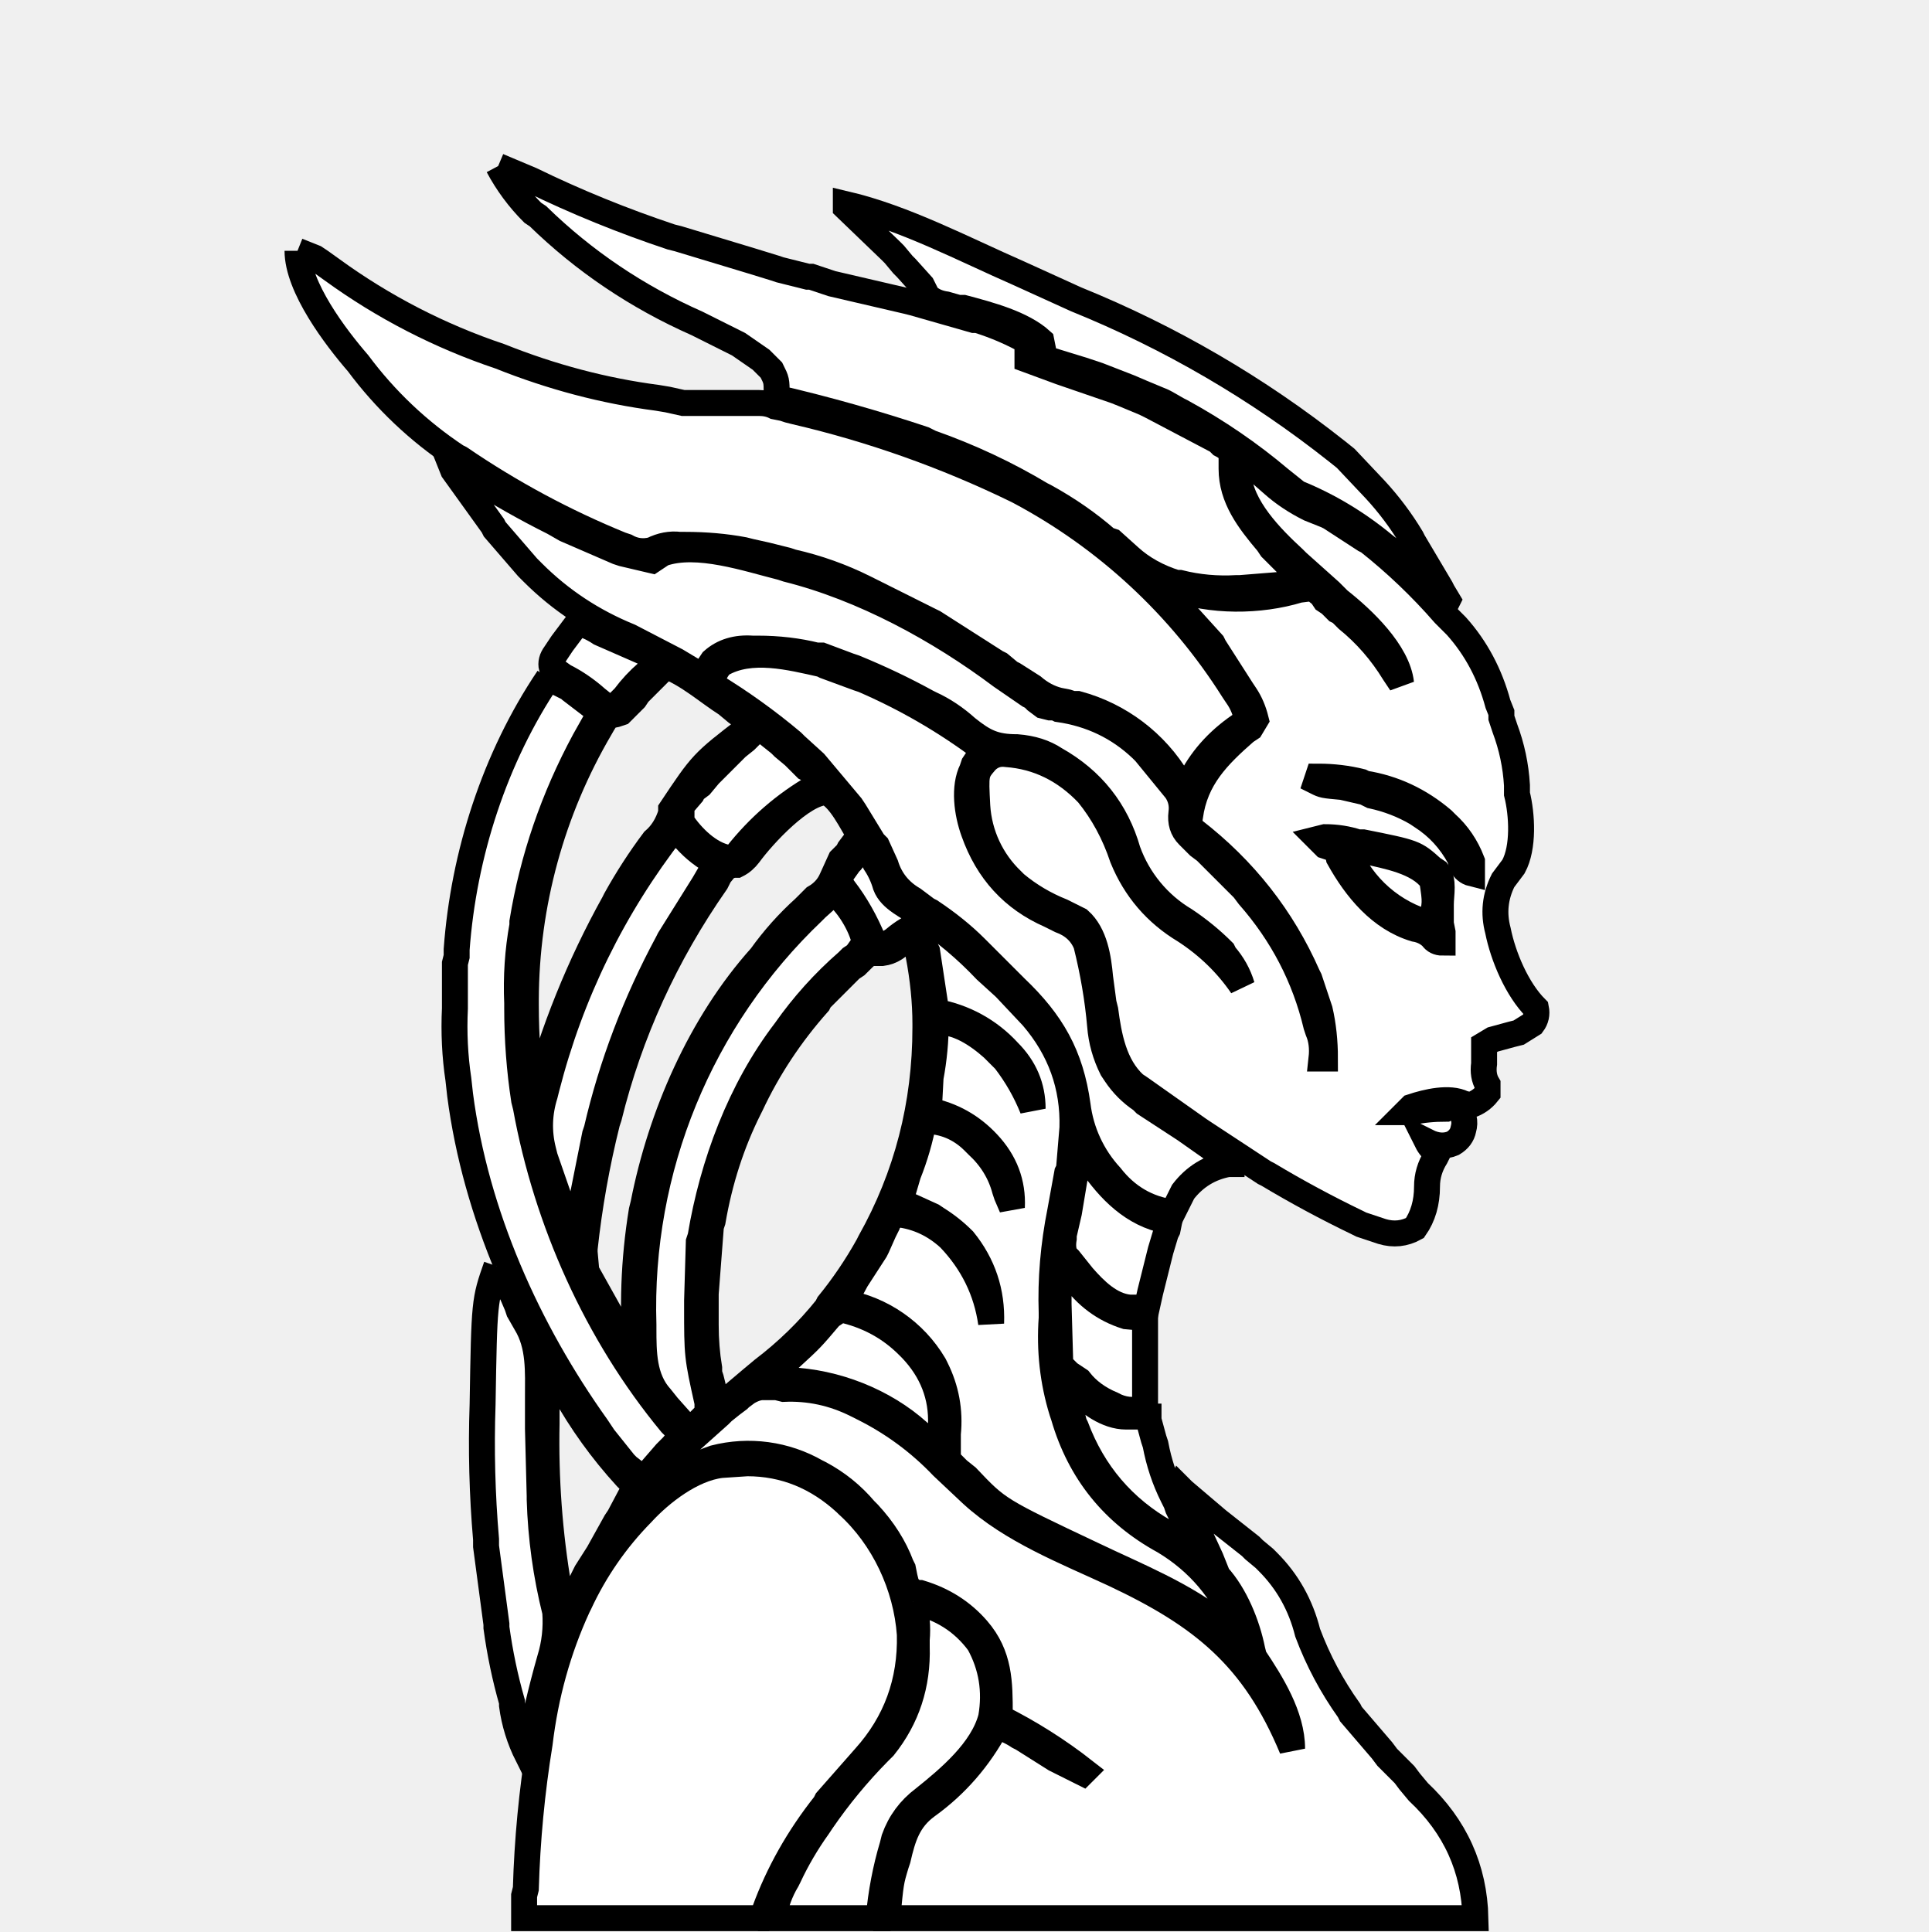
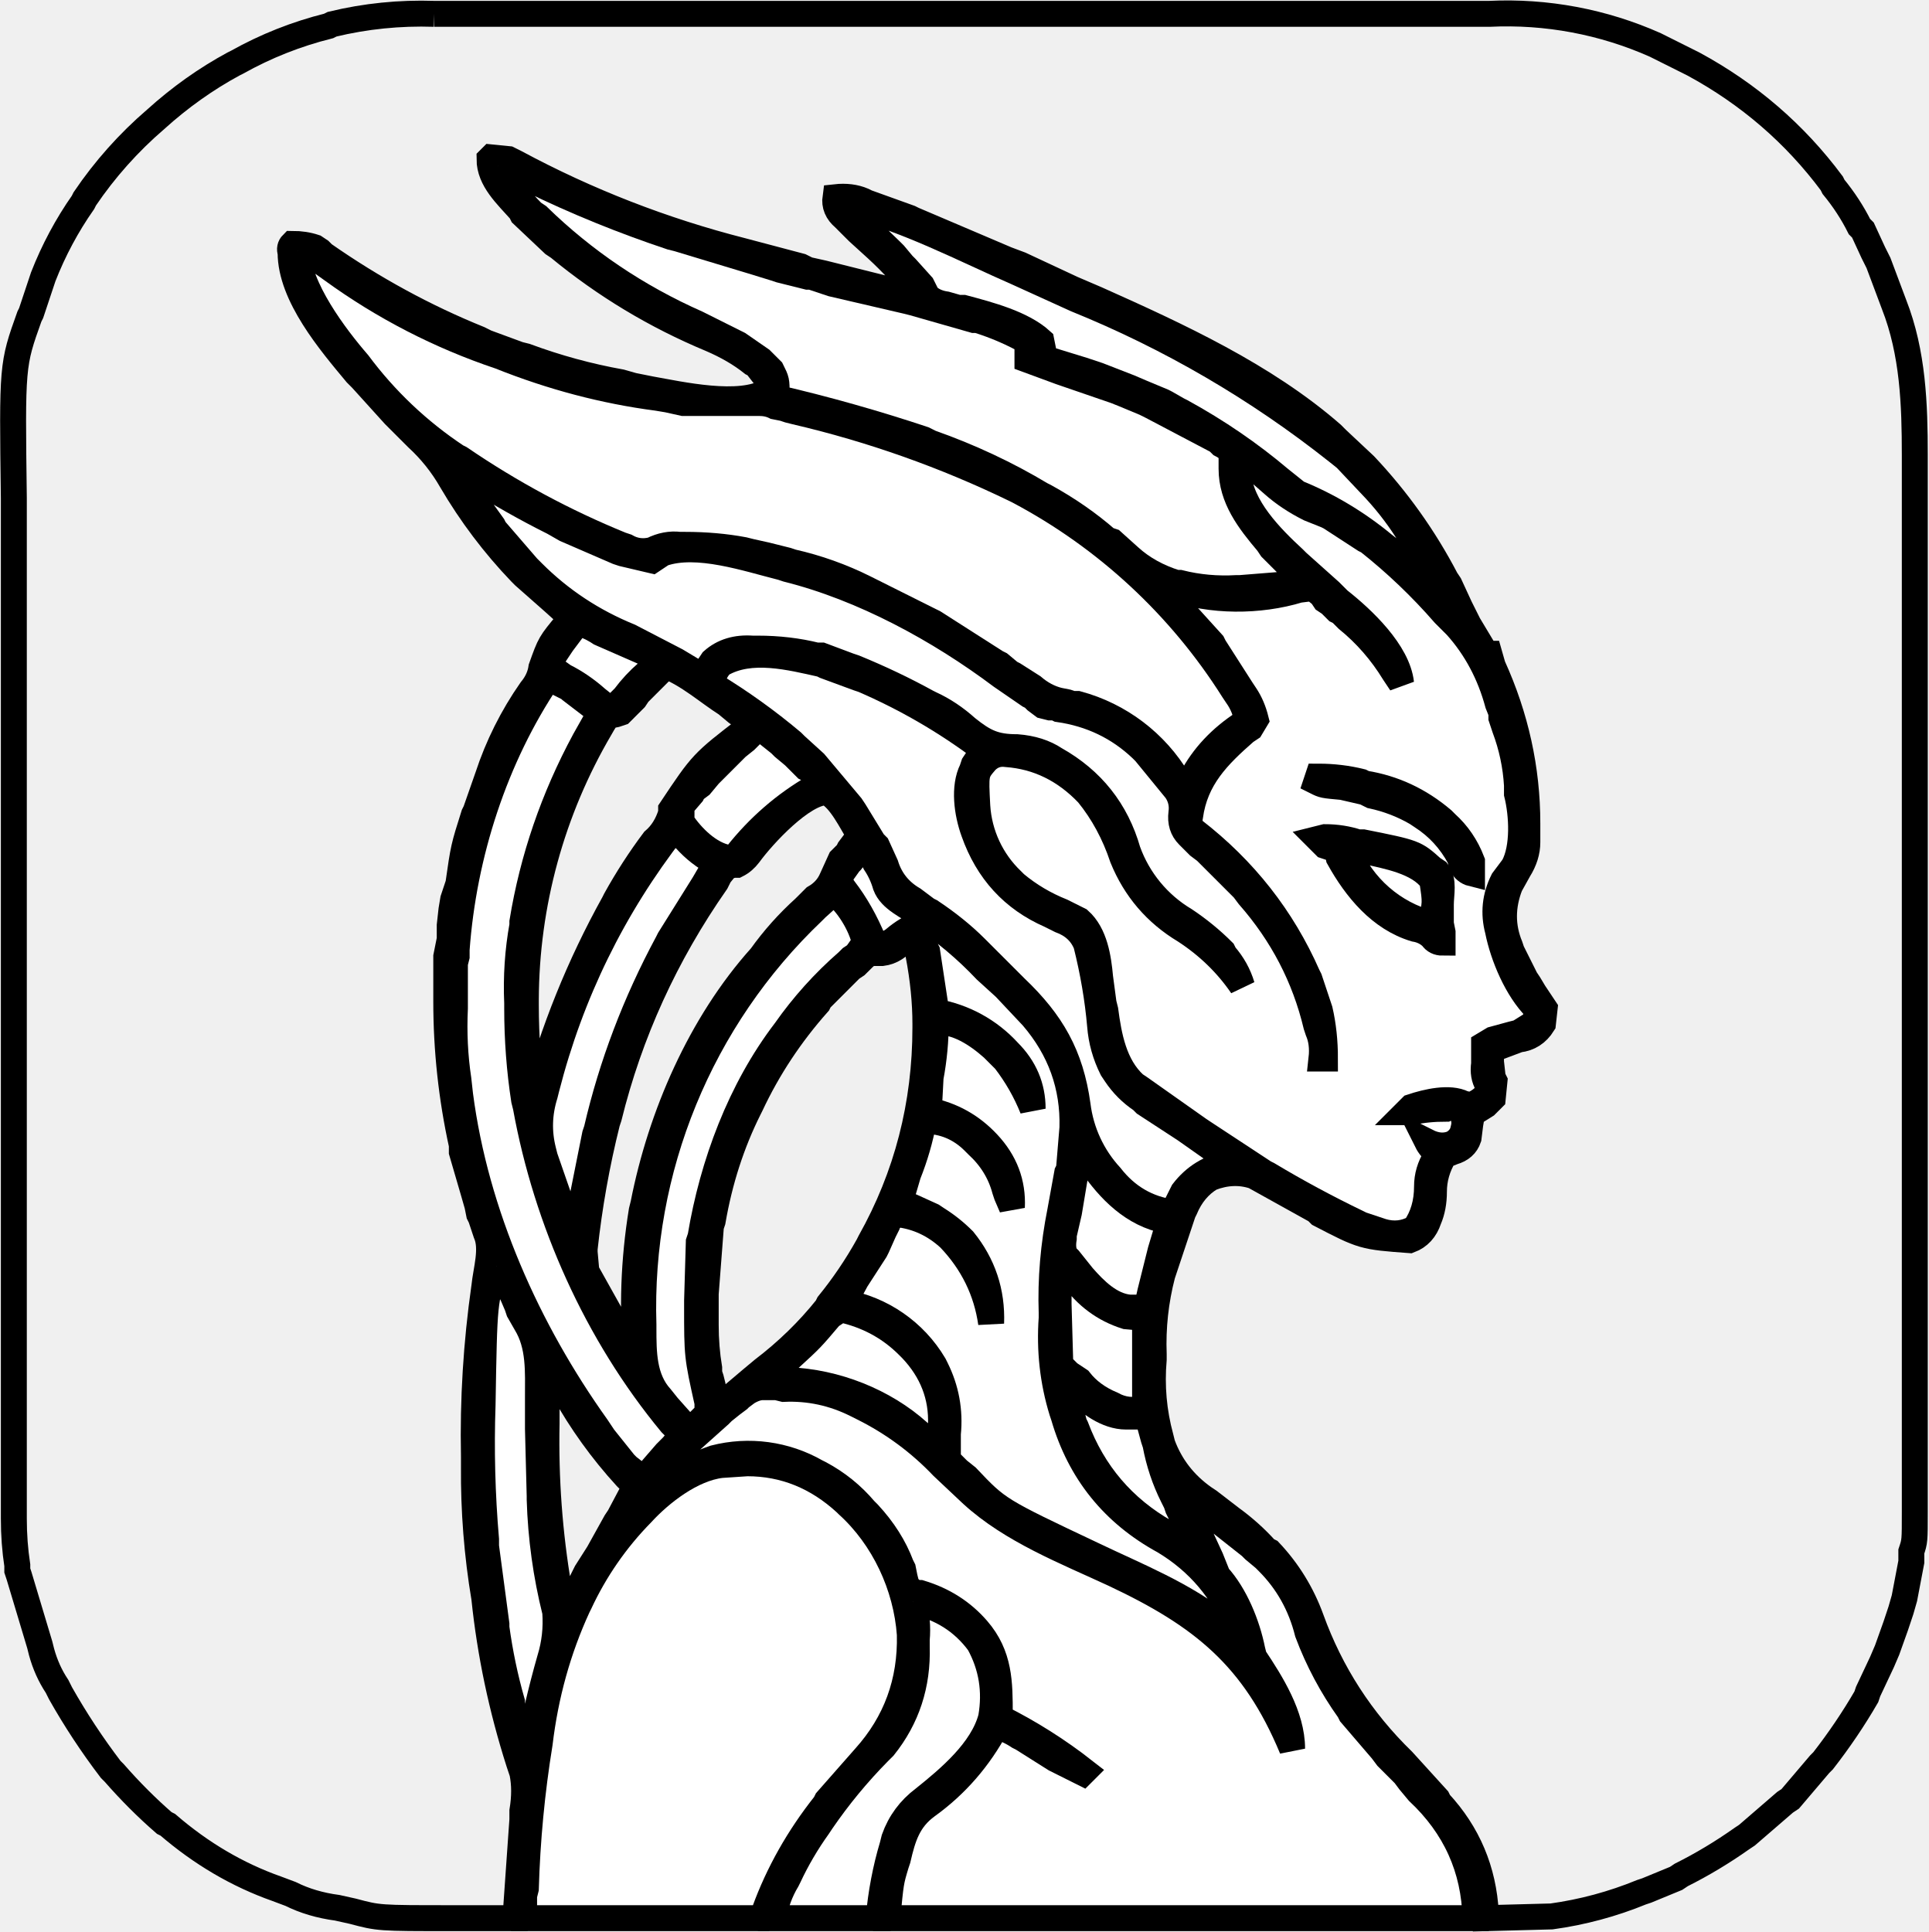
<svg xmlns="http://www.w3.org/2000/svg" viewBox="70 68 1115 1117">
  <style>
        path { stroke: black; stroke-width: 15; }
    </style>
-   <path6 fill="none" d="M321 76h610a211 211 0 0 1 96 18l20 10 2 1q48 26 80 69l1 2q9 11 15 23l2 2 6 13 3 6 9 24c11 28 12 58 12 87v611c0 17 0 17-2 23v6l-4 21-2 7-2 6-1 3-5 14-3 7-8 17-1 3q-11 19-25 37l-2 2-17 20-3 2-22 19-3 2q-17 12-35 21l-3 2-17 7-3 1a214 214 0 0 1-52 14l-38 1v-3q-2-37-27-64l-1-2-20-22q-36-35-53-82-8-22-24-39l-2-1q-9-10-20-18l-13-10-3-2q-17-12-24-31l-1-4q-6-22-4-45v-3a158 158 0 0 1 5-46l12-36 1-2q5-12 15-18 13-5 25-1l36 20 2 2c25 13 25 13 52 15q8-3 11-12 3-7 3-16 0-11 6-21l5-2q7-2 9-8l1-8 1-6 8-5 4-4 1-10-1-2-1-9v-7l16-6q9-1 14-9l1-9-6-9-3-5-2-3-8-16-1-3q-7-17 0-35l5-9q5-8 5-16v-11q0-47-20-91l-2-7h-2l-1-2-9-15-5-10-6-13-2-3a294 294 0 0 0-47-66l-16-15-3-3c-39-34-89-57-136-78l-14-6-30-14-8-3-54-23-2-1-25-9-2-1q-7-3-16-2-1 7 5 12l5 5 3 3 11 10q13 12 23 25v2h-2l-44-11-8-2-9-2-4-2-34-9a578 578 0 0 1-131-51l-4-2-10-1-1 1c0 12 10 21 18 30l1 2 18 17 3 2q40 33 88 53 14 6 24 14l2 1 7 9v6c-16 10-51 2-68-1l-10-2-7-2q-28-5-55-15l-4-1-19-7-4-2q-47-19-90-49l-2-2-3-2q-6-2-13-2-2 2-1 5c0 25 23 52 38 70l3 3 19 21 2 2 11 11q12 11 20 25 17 29 40 53l2 2 17 15 10 9-2 3c-10 12-10 12-15 26q-1 7-6 13a192 192 0 0 0-25 50l-7 20-1 2c-6 19-6 19-9 40l-3 9-1 6-1 9v8l-2 10v26q0 42 9 83v4l7 24 2 7 1 5 1 2 3 9c4 9 0 21-1 31q-7 49-6 98v6a438 438 0 0 0 6 76q5 48 20 95l1 3 1 3q2 10 0 22v5l-4 57h-37c-42 0-42 0-57-4l-9-2q-15-2-27-8l-8-3q-34-12-63-37l-2-1q-15-13-29-29l-2-2q-16-21-29-44l-2-4q-6-9-9-20l-1-4-12-40-1-3v-3q-2-13-2-27V356c-1-77-1-77 9-105l1-2 6-18 1-3q9-23 23-43l1-2a232 232 0 0 1 41-46q21-19 45-32l2-1q25-14 53-21l2-1q29-7 59-6" />
+   <path fill="none" d="M321 76h610a211 211 0 0 1 96 18l20 10 2 1q48 26 80 69l1 2q9 11 15 23l2 2 6 13 3 6 9 24c11 28 12 58 12 87v611c0 17 0 17-2 23v6l-4 21-2 7-2 6-1 3-5 14-3 7-8 17-1 3q-11 19-25 37l-2 2-17 20-3 2-22 19-3 2q-17 12-35 21l-3 2-17 7-3 1a214 214 0 0 1-52 14l-38 1v-3q-2-37-27-64l-1-2-20-22q-36-35-53-82-8-22-24-39l-2-1q-9-10-20-18l-13-10-3-2q-17-12-24-31l-1-4q-6-22-4-45v-3a158 158 0 0 1 5-46l12-36 1-2q5-12 15-18 13-5 25-1l36 20 2 2c25 13 25 13 52 15q8-3 11-12 3-7 3-16 0-11 6-21l5-2q7-2 9-8l1-8 1-6 8-5 4-4 1-10-1-2-1-9v-7l16-6q9-1 14-9l1-9-6-9-3-5-2-3-8-16-1-3q-7-17 0-35l5-9q5-8 5-16v-11q0-47-20-91l-2-7h-2l-1-2-9-15-5-10-6-13-2-3a294 294 0 0 0-47-66l-16-15-3-3c-39-34-89-57-136-78l-14-6-30-14-8-3-54-23-2-1-25-9-2-1q-7-3-16-2-1 7 5 12l5 5 3 3 11 10q13 12 23 25v2h-2l-44-11-8-2-9-2-4-2-34-9a578 578 0 0 1-131-51l-4-2-10-1-1 1c0 12 10 21 18 30l1 2 18 17 3 2q40 33 88 53 14 6 24 14l2 1 7 9v6c-16 10-51 2-68-1l-10-2-7-2q-28-5-55-15l-4-1-19-7-4-2q-47-19-90-49l-2-2-3-2q-6-2-13-2-2 2-1 5c0 25 23 52 38 70l3 3 19 21 2 2 11 11q12 11 20 25 17 29 40 53l2 2 17 15 10 9-2 3c-10 12-10 12-15 26q-1 7-6 13a192 192 0 0 0-25 50l-7 20-1 2c-6 19-6 19-9 40l-3 9-1 6-1 9v8l-2 10v26q0 42 9 83v4l7 24 2 7 1 5 1 2 3 9c4 9 0 21-1 31q-7 49-6 98v6a438 438 0 0 0 6 76q5 48 20 95l1 3 1 3q2 10 0 22v5l-4 57h-37c-42 0-42 0-57-4l-9-2q-15-2-27-8l-8-3q-34-12-63-37l-2-1q-15-13-29-29l-2-2q-16-21-29-44l-2-4q-6-9-9-20l-1-4-12-40-1-3v-3q-2-13-2-27V356c-1-77-1-77 9-105l1-2 6-18 1-3q9-23 23-43l1-2a232 232 0 0 1 41-46q21-19 45-32l2-1q25-14 53-21l2-1q29-7 59-6" />
  <path fill="white" d="m330 335 5 3 3 2 6 4q22 14 46 26l7 4 30 13 3 1 17 4 6-4c20-7 49 3 69 8l3 1c44 11 88 35 124 62l16 11 2 1 2 2 4 3 4 1h3l2 1q28 4 48 23l2 2 18 22q4 6 3 13-1 8 4 13l4 4 2 2 4 3 22 22 3 4q29 33 39 75l1 3q3 7 2 16h2q0-15-3-28l-1-3-5-15-1-2q-22-50-66-84-3-3-2-8c3-22 16-35 32-49l3-2 3-5q-2-8-6-14l-2-3-16-25-1-2-29-32 4-1 2 1c22 8 50 8 73 1l8-1 5 4 2 3 3 2 4 4 2 1 4 4q16 13 27 31l2 3 2 3c-2-18-22-37-36-48l-5-5-19-17-2-2c-13-12-31-30-32-49v-6l4-1 7 5 1 1 8 7q9 8 21 14l10 4 2 1 20 13 2 1q24 19 44 42l7 7q17 19 24 45l2 5v3l2 6q6 16 7 33v5c3 12 4 31-2 42l-6 8q-7 14-3 29c3 15 11 34 22 45q1 5-2 9l-8 5-4 1-11 3-5 3v11q-1 7 2 12v5q-4 5-10 7l-4-1c-8-4-21-1-30 2l-3 3h3q9-2 20-2l2-1 5 1q5 5 3 12-1 5-6 8-7 3-15-1 2 4 6 7l-1 2q-5 8-5 17 0 14-7 24-9 5-19 2l-12-4-2-1q-27-13-52-28l-2-1-35-23-3-2-34-24-3-2c-12-11-15-28-17-43l-1-4-2-15c-1-11-3-25-12-33l-10-5q-15-6-27-16l-2-2a65 65 0 0 1-20-43c-1-19-1-19 5-26q5-5 12-4 27 2 47 23 13 16 20 37 11 27 36 42 20 13 33 32-3-10-10-18l-1-2q-10-10-22-18a77 77 0 0 1-33-40q-10-35-42-53-9-6-22-7c-13 0-19-3-29-11q-10-9-21-14l-2-1q-20-11-42-20l-3-1-16-6h-3q-16-4-34-4h-3q-14-1-23 7l-6 9-15-9-27-14q-32-13-56-37l-3-3-19-22-1-2-23-32z" />
  <path fill="white" d="M511 870h8l4 1q22-1 42 9l4 2q26 13 46 34l17 16c23 21 54 33 82 46 51 24 81 48 103 101 0-19-12-38-22-53l-1-4c-3-15-10-32-20-43l-4-10-6-13-1-3-12-23 1-2 2 2 20 17 19 15 2 2 6 5 2 2q17 17 23 41 9 24 24 45l1 2 18 21 3 4 10 10 3 4 5 6q32 30 33 73H583c2-21 2-21 5-31l1-3c3-13 6-23 17-31q25-18 40-46 7 2 13 6l2 1 19 12 16 8 1-1q-23-18-49-31v-2c0-18 0-34-13-49q-13-15-33-21-5 0-8-5l-1-4-1-5-1-2q-6-16-19-30l-2-2q-11-13-26-21l-2-1a79 79 0 0 0-59-8q-23 8-42 25c0-10 15-22 22-29l1-1 3-3 19-17 2-2 5-4 4-3 1-1 4-3q5-3 9-3" />
  <path fill="white" d="m242 213 10 4 3 2 7 5a359 359 0 0 0 97 50q45 18 91 24l6 1 9 2h44q5 0 9 2l5 1 3 1 4 1a605 605 0 0 1 127 45l2 1a329 329 0 0 1 124 115l2 3q5 7 6 15l-2 1q-20 13-30 32l-1 2-2 4h-2l-3-5a97 97 0 0 0-58-44h-3l-3-1-5-1q-8-2-15-8l-11-7-2-1-6-5-2-1-36-23-2-1-36-18-2-1q-20-10-42-15l-3-1-8-2-4-1-9-2-4-1q-16-3-34-3h-3q-8-1-16 3-8 2-15-2l-3-1q-49-20-93-50l-2-1a228 228 0 0 1-57-54c-13-15-35-44-35-65" />
  <path fill="white" d="M502 914q32 0 57 23l1 1c21 19 34 47 36 75q1 41-26 71l-22 25-1 2q-23 29-35 62l-2 4H373v-13l1-4a638 638 0 0 1 8-84q5-42 22-79l1-2a186 186 0 0 1 36-52c11-12 29-26 46-28z" />
  <path fill="white" d="m358 164 19 8q39 19 81 33l4 1 43 13 13 4 3 1 8 2 8 2h2l12 4 43 10 4 1 35 10h2q16 5 30 13l2 1v2l-3 2v5l19 7 32 11 5 2 12 5 4 2 38 20 2 2q6 3 6 7v7c0 17 10 30 21 43l2 3 15 15 2 4-7 1-3 1-25 2h-2q-17 1-33-3h-2q-16-5-27-15l-10-9-3-1q-16-14-36-25l-2-1q-30-18-64-30l-4-2q-42-14-85-24v-2c0-8 0-8-3-14l-2-2-2-2-2-2-13-9-2-1-22-11q-52-23-92-62l-3-2q-12-12-20-27" />
  <path fill="white" d="M569 557h2l3 5 2 5q4 6 6 13c3 8 13 12 20 17q21 14 38 32l11 10 16 17q24 28 23 64l-2 24-1 2-4 22q-6 30-5 59v3q-2 28 6 54l1 3q14 48 58 72 30 18 43 51l1 6-10-8c-22-18-50-29-75-41-55-26-55-26-73-45l-5-4-6-6v-15q2-20-7-38l-1-2a76 76 0 0 0-52-36l7-13 11-17 1-2 4-9 2-4 1-3 5-3q17 2 30 14 20 21 24 49 1-27-16-48-7-7-15-12l-3-2-11-5h-3l-5-2 5-17q6-15 9-31 17 0 29 12l2 2q12 11 16 26l1 3 3 7q1-21-14-37-14-15-34-19l1-19q3-16 3-32c12-1 24 7 33 15l5 5 2 2q10 13 16 28 0-19-14-33a74 74 0 0 0-42-23v-2l-5-33-1-2-3-14q-8 3-15 9-5 4-11 3l-1-2q-7-17-17-30-3-4-2-8l5-7 1-1 4-5 2-2z" />
  <path fill="none" d="m599 608 2 10v2q4 21 4 40v2q0 67-32 124l-1 2q-10 18-23 34l-1 2q-16 20-37 36l-6 5-13 11-2 1-6 3-2-11-1-4-1-3v-3q-2-12-2-25v-18l3-39 1-3q6-35 21-65l1-2q15-32 39-59l1-2 18-18 3-2c7-7 7-7 10-7h5q8-1 14-9z" />
  <path fill="white" d="m545 452 2 1 19 7 3 1q37 16 69 40l-3 6-2 3-1 3c-5 10-3 25 1 36q12 34 44 48l6 3q11 4 15 14 6 24 8 47 1 13 7 25l2 3q6 9 15 15l2 2 23 15 27 19v1h-2q-16 3-26 16l-6 12q-22-3-36-21a74 74 0 0 1-19-41c-4-29-15-48-36-68l-8-8-9-9-6-6q-11-11-26-21l-2-1-8-6q-12-7-16-20l-5-11-2-2-11-18-2-3-21-25-11-10-2-2a369 369 0 0 0-46-33q0-7 5-12c17-10 40-4 58 0" />
  <path fill="white" d="m387 460 12 6 1 1 17 13-9 16q-27 50-36 105v2q-4 22-3 45v3q0 27 4 53l1 4c12 66 41 131 84 183l2 2 2 2 1 4-4 5-2 2-2 2-13 15-9-7-2-2-12-15-4-6c-40-56-70-123-79-192l-1-9q-3-20-2-41v-26l1-4v-4c4-55 22-111 53-157" />
  <path fill="none" d="M548 526c8 4 14 17 19 25l-6 8-1 2-4 4-5 11q-3 7-10 11l-4 4-2 2a174 174 0 0 0-25 28c-35 39-58 92-68 143l-1 4q-7 43-3 85l-9-13-1-3-19-34-1-11v-2q4-37 13-73l1-3q18-73 62-136l2-4c4-5 4-5 8-6h2q4-2 7-6c8-11 31-36 45-36" />
  <path fill="white" d="M559 186c34 8 68 26 100 40l33 15a614 614 0 0 1 151 88l5 4 17 18q12 13 21 28l1 2 16 27 1 2 3 5-1 2-1-1-6-7-2-2-18-17-9-7q-23-19-50-30l-10-8q-26-22-57-39l-2-1-7-4-2-1-12-5-7-3-18-7-6-2-3-1-26-8v-2l3-2-1-5c-11-10-30-15-45-19h-3l-7-2q-7-1-11-5l-3-6-9-10-2-2-5-6-2-2-26-25z" />
  <path fill="none" d="M455 453c13 5 24 15 35 22l6 5 3 2 2 1 3 5-2 1c-26 20-26 20-44 47v2q-3 10-10 16-12 16-22 34l-1 2q-30 54-46 114h-1q-4-27-4-55v-3a312 312 0 0 1 43-157c4-7 4-7 9-8l3-1 5-5 3-3 2-3z" />
  <path fill="white" d="M552 584c8 6 16 19 18 29l-5 7-3 2-2 2a222 222 0 0 0-36 40c-26 34-42 77-49 119l-1 3-1 34v3c0 29 0 29 6 56v6l-7 7h-2v2q-4 0-6-4l-8-9-4-5c-10-11-10-26-10-40v-2a316 316 0 0 1 98-239l2-2z" />
  <path fill="white" d="M598 994q24 5 38 24 11 20 7 43c-5 19-24 35-39 47q-12 9-17 23l-1 4q-6 20-8 42h-61q2-12 8-22l1-2q7-15 17-29l2-3a291 291 0 0 1 33-40l3-3q20-25 19-58v-4q1-11-2-22" />
  <path fill="white" d="m357 800 6 10 1 3 2 3 3 7 1 3 4 7c8 13 7 28 7 43v18l1 39v2q1 33 9 65 1 14-3 27-8 28-13 56-7-14-9-29v-2q-6-21-9-43v-2l-6-45v-4a646 646 0 0 1-2-78c1-60 1-60 8-80" />
  <path fill="white" d="m459 548 7 5q8 9 18 14l-7 12-20 32-1 2q-28 52-41 108l-1 3-7 35v4l-3 23h-2l-17-49-1-4q-4-16 1-32l1-4q21-82 73-149" />
  <path fill="none" d="m386 859 7 8 1 3 2 2q15 27 36 50l2 2 2 2 1 2-9 17-2 3-10 18-7 11-1 2-11 22-3-7v-2l-1-3v-3q-8-47-7-95z" />
  <path fill="white" d="M556 825q23 5 39 21l2 2q18 19 17 44l-1 14-12-10c-20-18-48-29-75-30h-3l-9-1 13-12c12-11 12-11 23-24z" />
  <path fill="white" d="M694 733h2l3 5c10 15 23 30 42 35l5 1-1 5-1 2-3 10-5 20-1 4-2 9h-10c-11-1-20-10-27-18l-8-10-2-2q-2-4-1-10v-2l3-13 2-12z" />
  <path fill="white" d="m511 490 10 8 2 2 6 5 2 2 5 5 2 1q5 3 6 8l-3 2q-26 15-45 39-2 3-5 2c-11-2-21-12-27-21v-9l6-7 1-2 4-3 5-6 9-9 7-7 5-4 2-2 2-2 2-1z" />
  <path fill="white" d="M683 799h2l5 7q12 17 31 23l11 1v52q-10 3-19-2-12-5-19-14l-6-4-5-5-1-35v-8z" />
  <path fill="white" d="m685 866 7 5c7 8 18 16 29 16h13v2l3 11 1 3q3 16 10 30l2 4 1 3 7 14 1 3 2 3 1 2 1 4-9-5-10-7q-37-21-52-61l-1-2-3-12-1-2z" />
  <path fill="white" d="M404 428q7 2 13 6l32 14q1 5-2 6l-3 3q-7 6-13 14l-2 2-1 2q-4 2-8 1l-5-4q-9-8-19-13l-7-5q-1-4 2-8l2-3 2-3z" />
  <path fill="none" d="M836 552q10 0 19 3h3c30 6 30 6 40 15l3 2c4 5 2 13 2 19v11l1 5v6q-4 0-6-3-4-4-10-5c-20-6-34-23-44-41l-1-5-2-1h-2l-3-1-4-4zm13 8a72 72 0 0 0 48 42c3-12 3-12 1-25-8-11-26-14-39-17z" />
  <path fill="none" d="M832 517q13 0 25 3l2 1q25 4 45 21l2 2q10 9 15 22v7q-4-1-6-5l-1-4q-8-15-22-24l-3-2q-12-7-26-10l-4-2-13-3c-11-1-11-1-15-3z" />
</svg>
